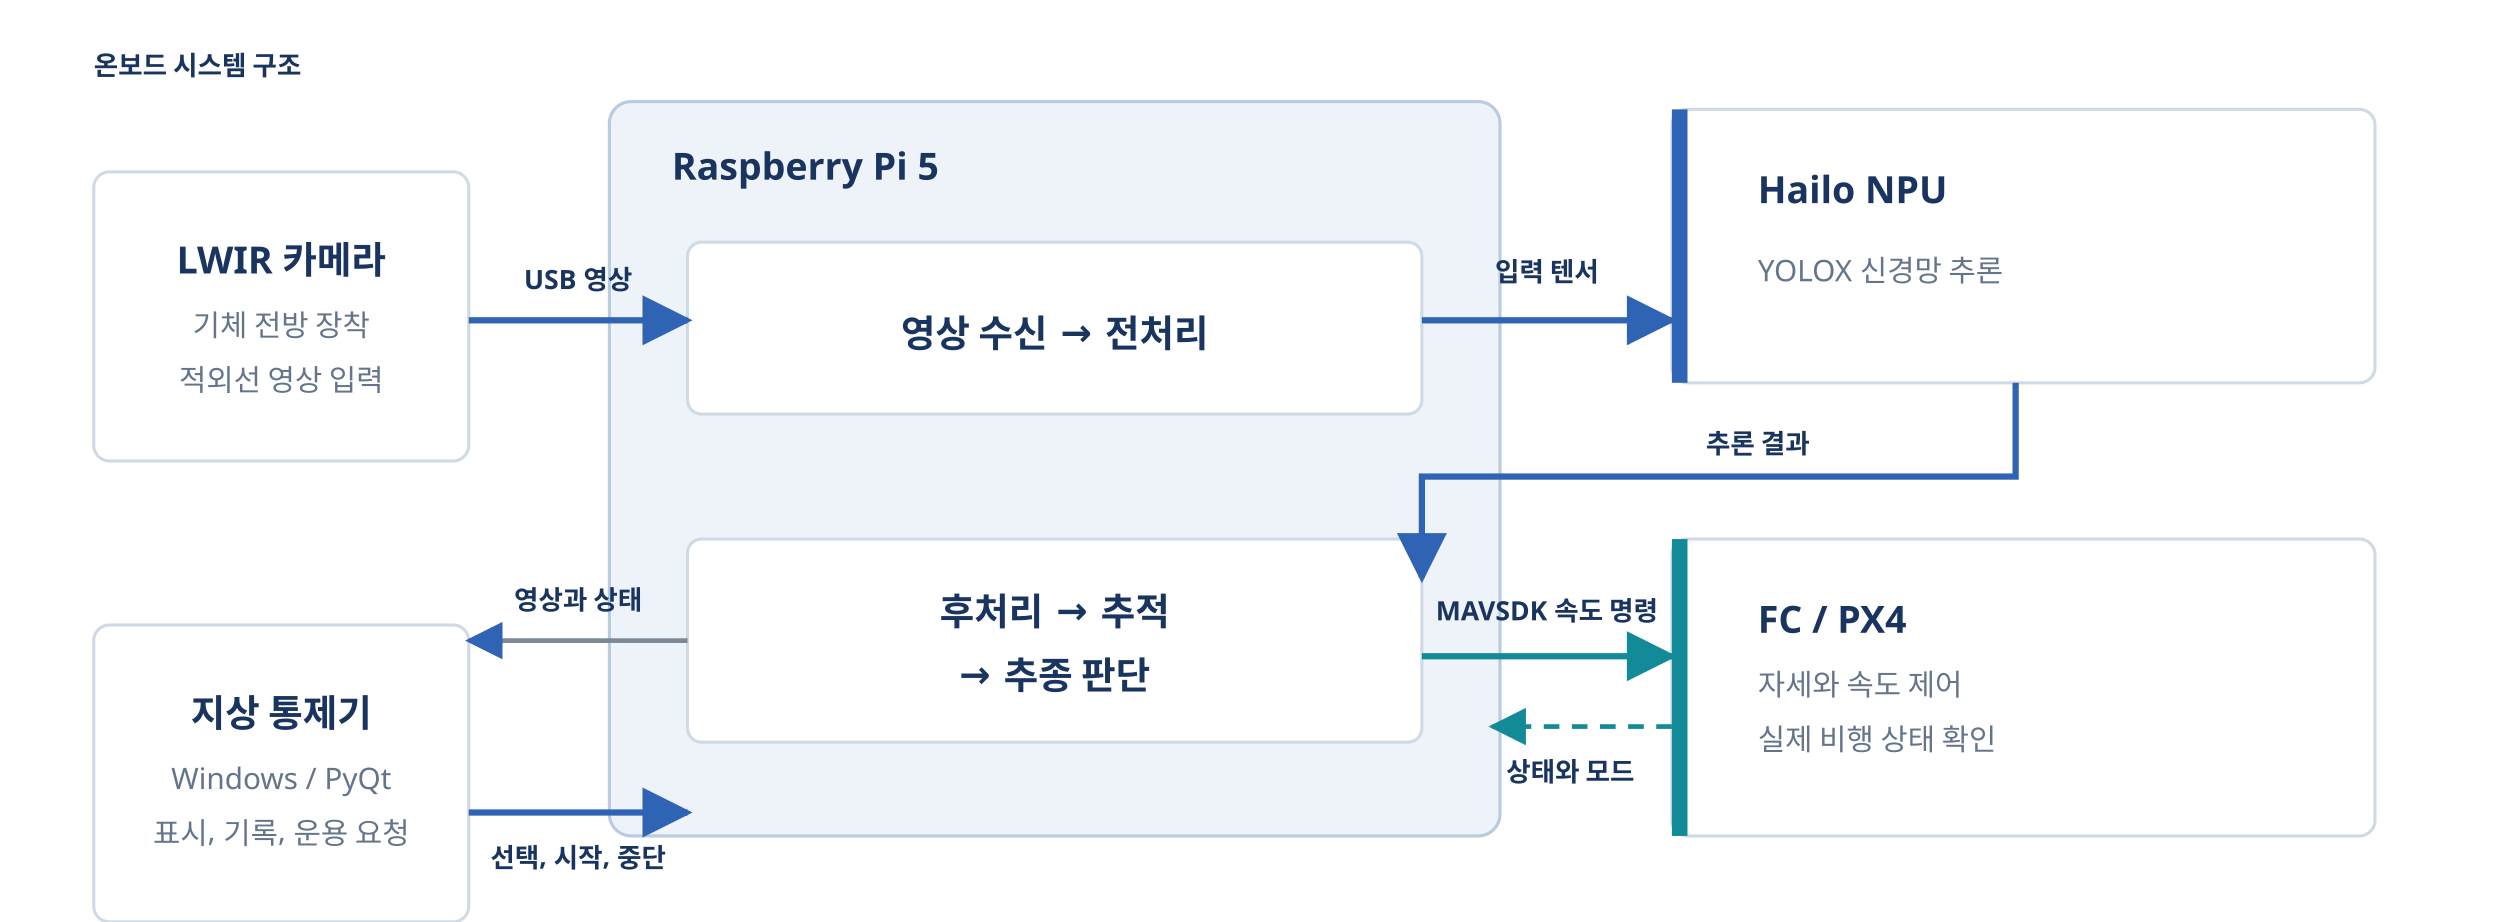
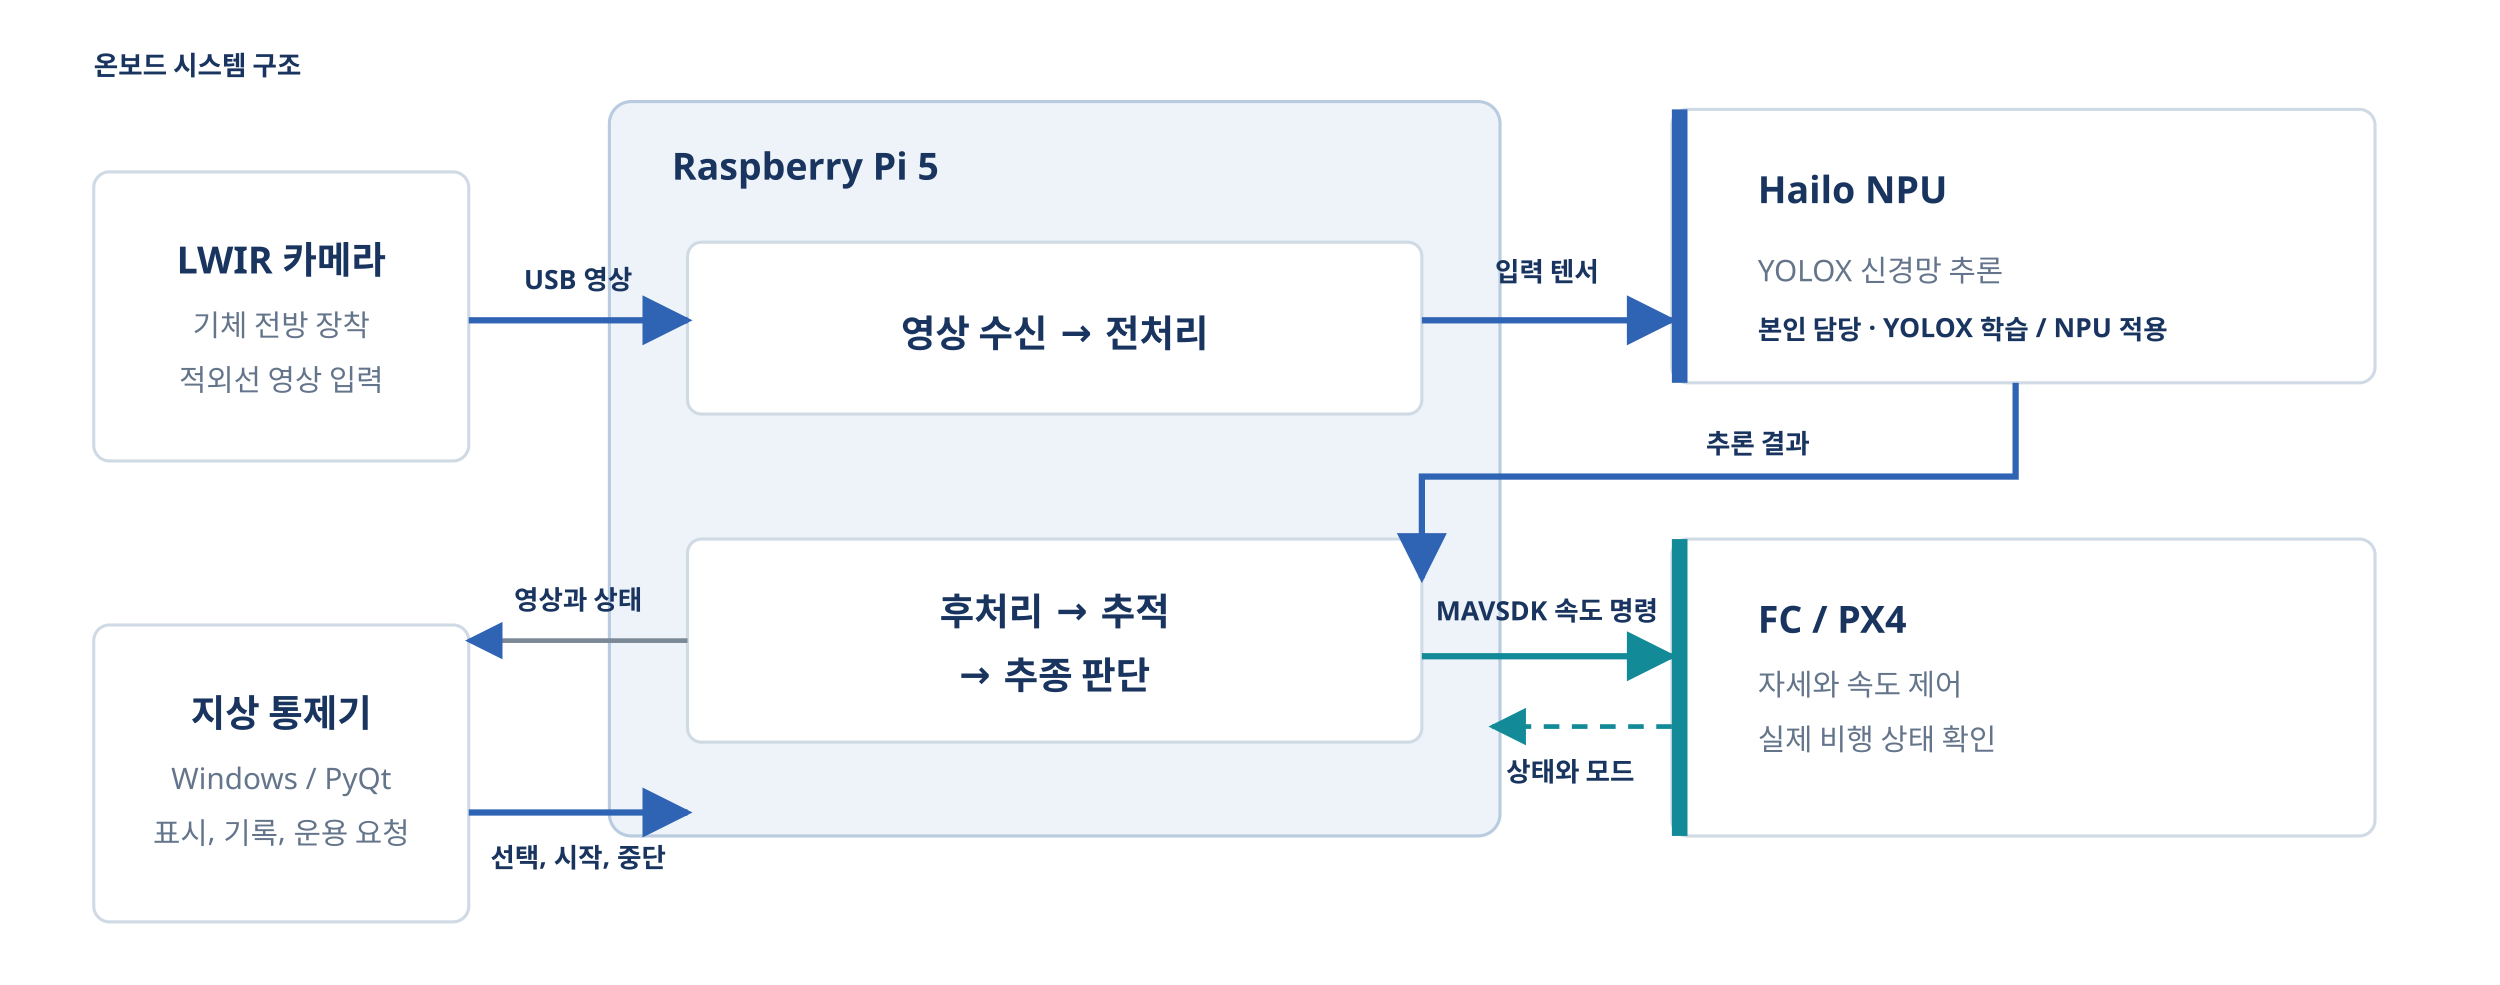
- <svg xmlns="http://www.w3.org/2000/svg" width="1600" height="590" viewBox="0 0 1600 590" role="img" aria-labelledby="title desc">
+ <svg xmlns="http://www.w3.org/2000/svg" width="1600" height="630" viewBox="0 0 1600 630" role="img" aria-labelledby="title desc">
  <defs>
    <marker id="arrow-blue" viewBox="0 0 10 10" refX="9" refY="5" markerWidth="8" markerHeight="8" orient="auto-start-reverse">
      <path d="M0 0 10 5 0 10z" fill="#2f63b4" />
    </marker>
    <marker id="arrow-teal" viewBox="0 0 10 10" refX="9" refY="5" markerWidth="8" markerHeight="8" orient="auto-start-reverse">
      <path d="M0 0 10 5 0 10z" fill="#138a98" />
    </marker>
    <style>
      text{font-family:Pretendard,"Noto Sans KR",sans-serif;fill:#18345f} .box{fill:#fff;stroke:#cfdae5;stroke-width:2}.soft{fill:#edf3f8}.label{font-size:24px;font-weight:700}.sub{font-size:19px;fill:#64758b}.small{font-size:17px;font-weight:700}.blue{stroke:#2f63b4}.teal{stroke:#138a98}.line{fill:none;stroke-width:4;marker-end:url(#arrow-blue)}
    </style>
  </defs>
  <rect width="1600" height="720" fill="#fff" />
  <text x="60" y="48" class="small" fill="#168ba6">온보드 시스템 구조</text>
  <rect x="60" y="110" width="240" height="185" rx="10" class="box" />
  <text x="180" y="175" text-anchor="middle" class="label">LWIR 카메라</text>
  <text x="180" y="215" text-anchor="middle" class="sub">기체 전방 장착</text>
  <text x="180" y="250" text-anchor="middle" class="sub">적외선 영상 입력</text>
  <rect x="390" y="65" width="570" height="470" rx="14" class="soft" stroke="#b8cbe0" stroke-width="2" />
  <text x="430" y="115" class="label">Raspberry Pi 5</text>
  <rect x="440" y="155" width="470" height="110" rx="9" class="box" />
  <text x="675" y="222" text-anchor="middle" class="label">영상 수신 → 전처리</text>
  <rect x="440" y="345" width="470" height="130" rx="9" class="box" />
  <text x="675" y="400" text-anchor="middle" class="label">후처리 → 추적</text>
  <text x="675" y="440" text-anchor="middle" class="label">→ 추종 판단</text>
  <rect x="1070" y="70" width="450" height="175" rx="10" class="box" />
  <rect x="1070" y="70" width="10" height="175" fill="#2f63b4" />
  <text x="1125" y="130" class="label">Hailo NPU</text>
  <text x="1125" y="180" class="sub">YOLOX 신경망 추론</text>
+   <text x="1125" y="217" class="small">본인 담당 · YOLOX 학습 / NPU 적용</text>
  <rect x="1070" y="345" width="450" height="190" rx="10" class="box" />
  <rect x="1070" y="345" width="10" height="190" fill="#138a98" />
  <text x="1125" y="405" class="label">FC / PX4</text>
  <text x="1125" y="445" class="sub">자세와 속도 제어</text>
  <text x="1125" y="480" class="sub">실제 비행 상태 확인</text>
  <rect x="60" y="400" width="240" height="190" rx="10" class="box" />
  <text x="180" y="465" text-anchor="middle" class="label">지상 통제기</text>
  <text x="180" y="505" text-anchor="middle" class="sub">Windows / PyQt</text>
  <text x="180" y="540" text-anchor="middle" class="sub">표시, 기록, 운용 요청</text>
  <path d="M300 205H440" class="line blue" />
  <text x="370" y="185" text-anchor="middle" class="small">USB 영상</text>
  <path d="M910 205H1070" class="line blue" />
  <text x="990" y="180" text-anchor="middle" class="small">입력 텐서</text>
  <path d="M1290 245V305H910V370" class="line blue" />
  <text x="1125" y="290" text-anchor="middle" class="small">추론 결과</text>
  <path d="M910 420H1070" class="line teal" style="marker-end:url(#arrow-teal)" />
  <text x="990" y="397" text-anchor="middle" class="small">MAVSDK 속도 명령</text>
  <path d="M1070 465H955" fill="none" stroke="#138a98" stroke-width="3" stroke-dasharray="10 8" marker-end="url(#arrow-teal)" />
  <text x="1005" y="500" text-anchor="middle" class="small">상태와 모드</text>
  <path d="M440 410H300" fill="none" stroke="#7b8997" stroke-width="3" marker-end="url(#arrow-blue)" />
  <text x="370" y="390" text-anchor="middle" class="small">영상과 상태</text>
  <path d="M300 520H440" class="line blue" />
  <text x="370" y="555" text-anchor="middle" class="small">선택, 시작, 중단</text>
</svg>
